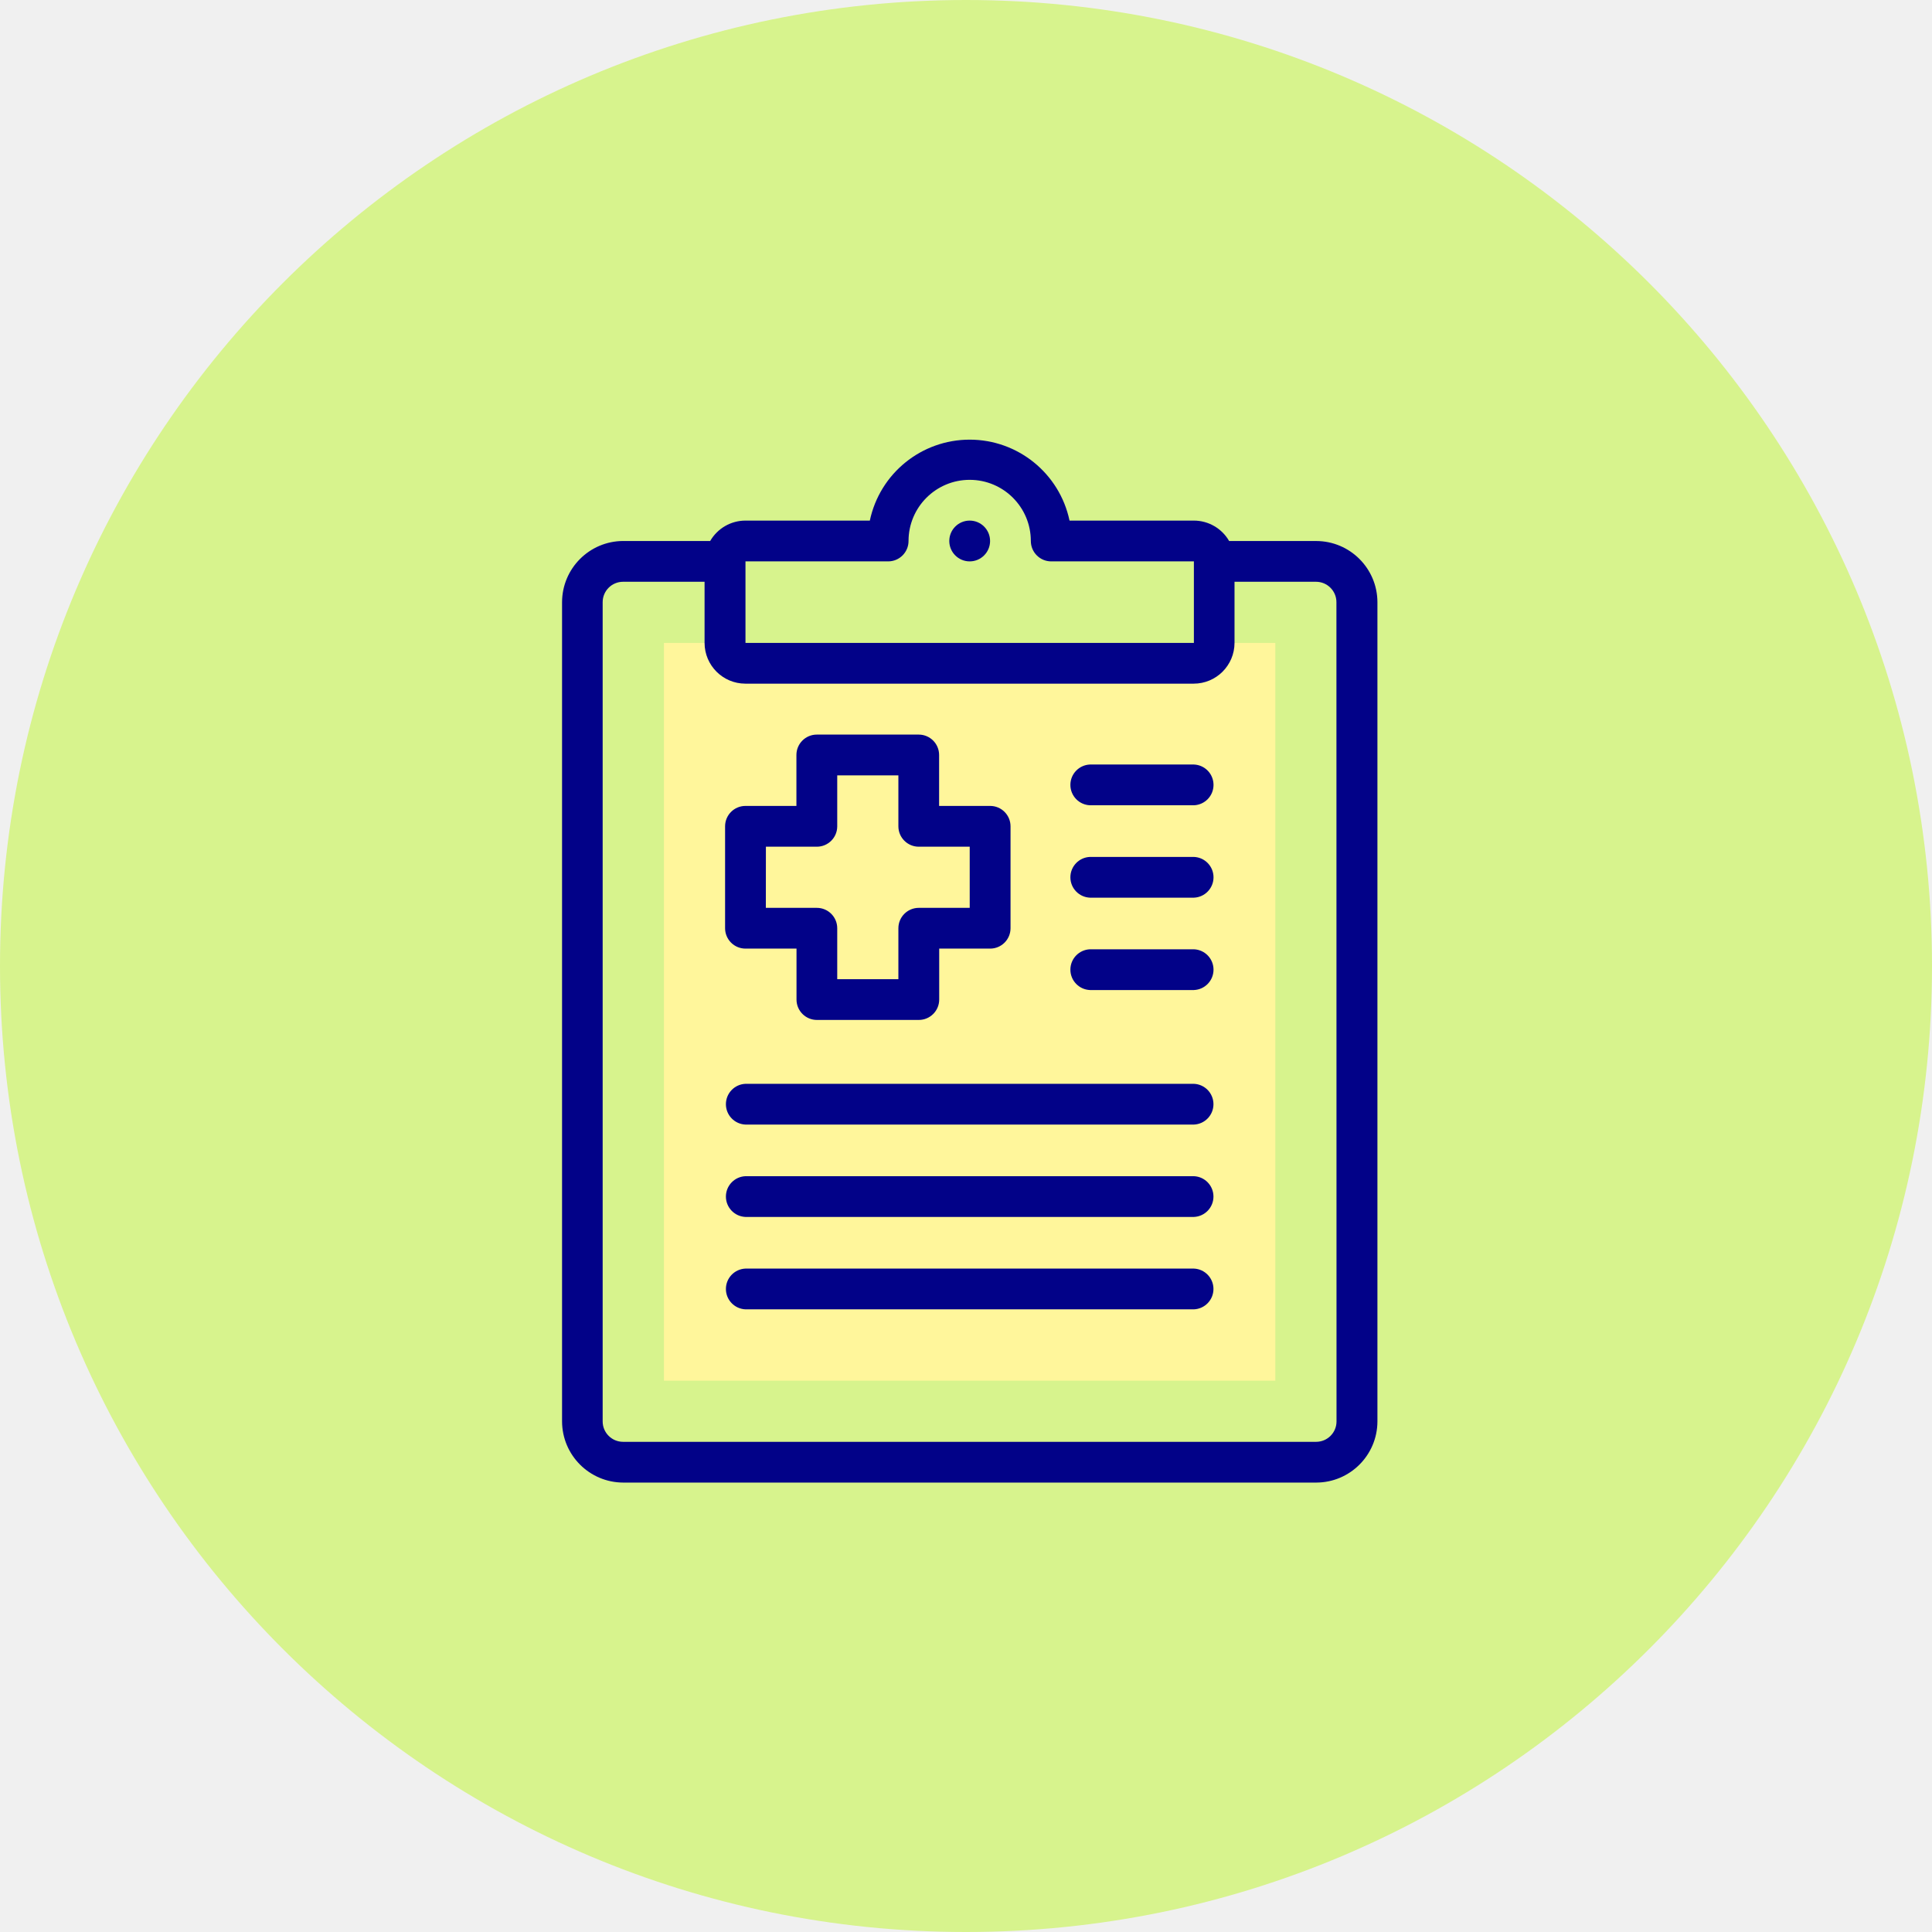
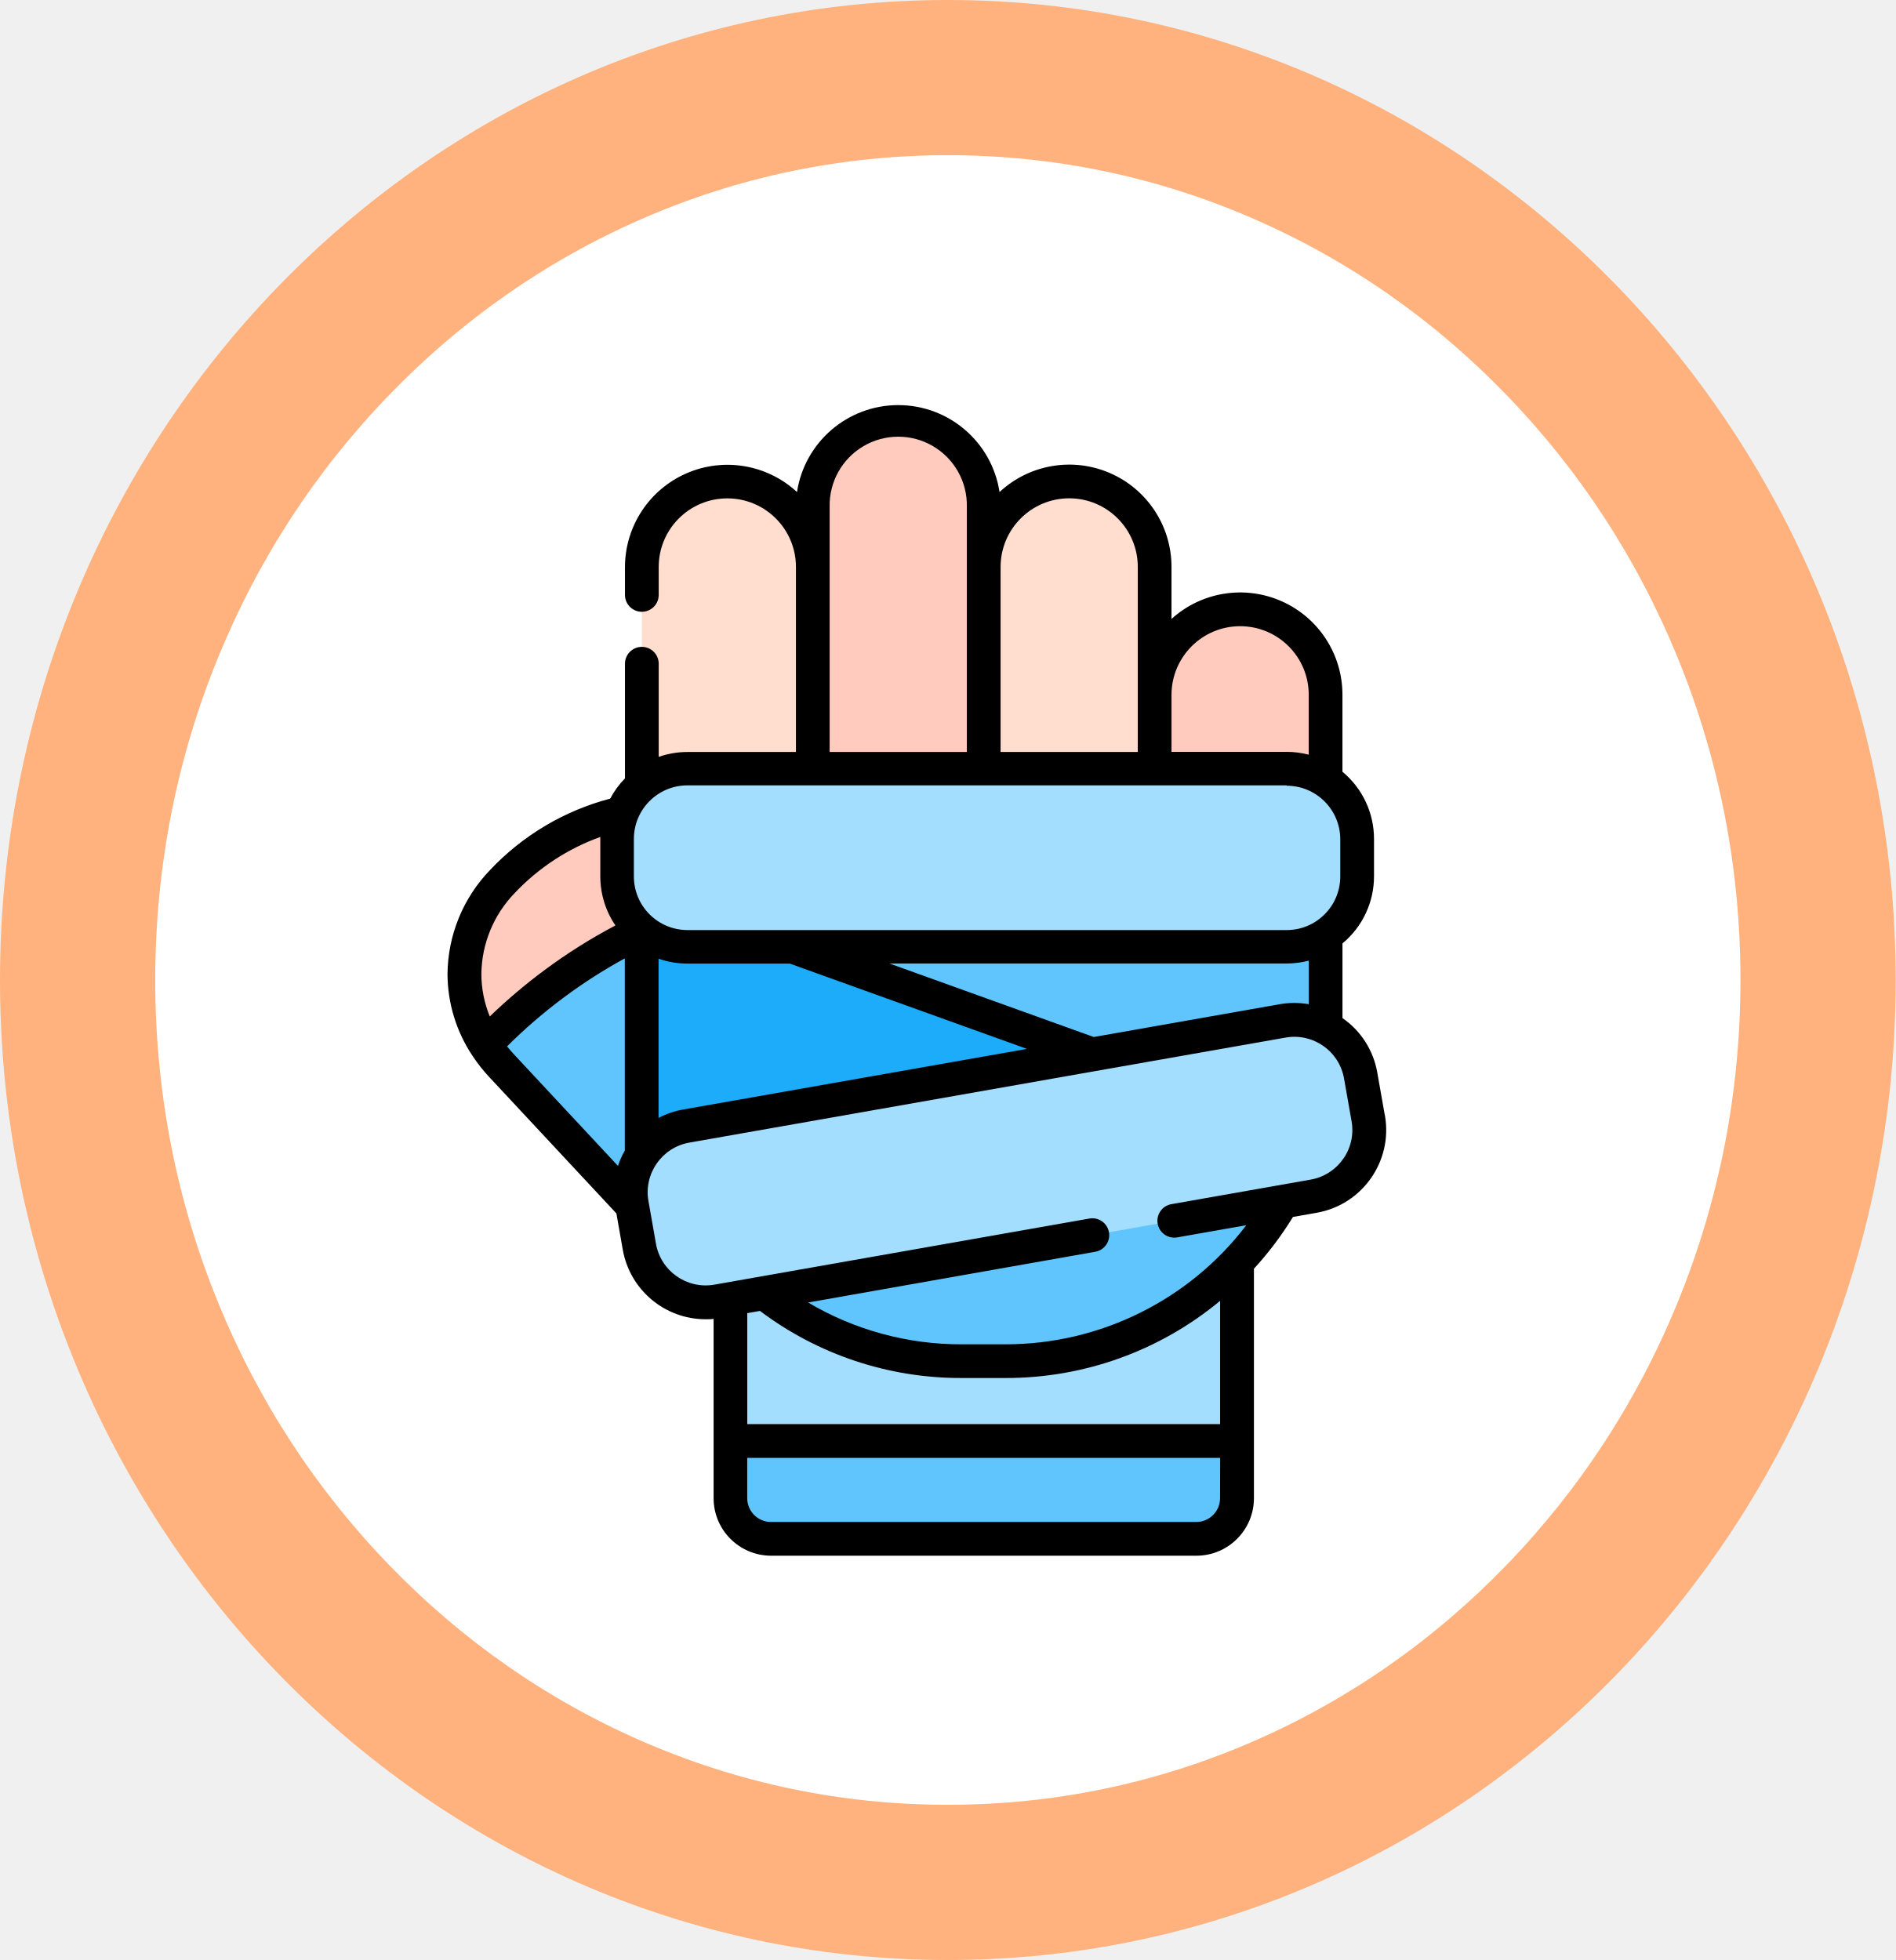
- <svg xmlns="http://www.w3.org/2000/svg" width="63" height="63" viewBox="0 0 63 63">
-   <g id="Grupo_1101586" data-name="Grupo 1101586" transform="translate(16302 8349.73)">
-     <circle id="Elipse_11616" data-name="Elipse 11616" cx="31.5" cy="31.5" r="31.5" transform="translate(-16302 -8349.73)" fill="#d7f38d" />
-     <g id="Grupo_1100700" data-name="Grupo 1100700" transform="translate(-16283.672 -8335.395)">
-       <path id="Trazado_875095" data-name="Trazado 875095" d="M123.151,100.407H108.53a.667.667,0,0,1-.665-.665h-1.994V123.8h19.937V99.742h-1.994A.667.667,0,0,1,123.151,100.407Z" transform="translate(-102.549 -93.113)" fill="#fff69b" fill-rule="evenodd" />
-       <g id="Grupo_1100409" data-name="Grupo 1100409" transform="translate(0 0)">
-         <path id="Trazado_875096" data-name="Trazado 875096" d="M80.461,3.305H77.624a1.33,1.33,0,0,0-1.151-.665H72.42a3.328,3.328,0,0,0-6.512,0H61.853a1.33,1.33,0,0,0-1.151.665H57.866A2,2,0,0,0,55.872,5.3V32.015a2,2,0,0,0,1.994,1.994h22.6a2,2,0,0,0,1.994-1.994V5.3a2,2,0,0,0-1.994-1.994ZM66.505,3.97a.665.665,0,0,0,.665-.665,1.994,1.994,0,0,1,3.988,0,.665.665,0,0,0,.665.665h4.652V6.628H61.853V3.97ZM81.126,32.015a.665.665,0,0,1-.665.665h-22.6a.665.665,0,0,1-.665-.665V5.3a.665.665,0,0,1,.665-.665h2.658V6.628a1.331,1.331,0,0,0,1.329,1.329h14.62A1.331,1.331,0,0,0,77.8,6.628V4.635h2.658a.665.665,0,0,1,.665.665Z" transform="translate(-55.872 0)" fill="#020288" />
-         <path id="Trazado_875097" data-name="Trazado 875097" d="M246.537,41.13a.665.665,0,1,0-.665-.665A.665.665,0,0,0,246.537,41.13Z" transform="translate(-233.245 -37.16)" fill="#020288" />
-         <path id="Trazado_875098" data-name="Trazado 875098" d="M136.537,151.721H138.2v1.661a.665.665,0,0,0,.665.665h3.323a.665.665,0,0,0,.665-.665v-1.661h1.661a.665.665,0,0,0,.665-.665v-3.323a.665.665,0,0,0-.665-.665H142.85v-1.661a.665.665,0,0,0-.665-.665h-3.323a.665.665,0,0,0-.665.665v1.661h-1.661a.665.665,0,0,0-.665.665v3.323A.665.665,0,0,0,136.537,151.721Zm.665-3.323h1.661a.665.665,0,0,0,.665-.665v-1.661h1.994v1.661a.665.665,0,0,0,.665.665h1.661v1.994h-1.661a.665.665,0,0,0-.665.665v1.661h-1.994v-1.661a.665.665,0,0,0-.665-.665H137.2Z" transform="translate(-130.555 -135.124)" fill="#020288" />
-         <path id="Trazado_875099" data-name="Trazado 875099" d="M151.157,406.744h-14.62a.665.665,0,0,0,0,1.329h14.62A.665.665,0,0,0,151.157,406.744Z" transform="translate(-130.555 -379.713)" fill="#020288" />
-         <path id="Trazado_875100" data-name="Trazado 875100" d="M151.157,361.41h-14.62a.665.665,0,0,0,0,1.329h14.62A.665.665,0,0,0,151.157,361.41Z" transform="translate(-130.555 -337.392)" fill="#020288" />
-         <path id="Trazado_875101" data-name="Trazado 875101" d="M151.157,316.077h-14.62a.665.665,0,0,0,0,1.329h14.62A.665.665,0,0,0,151.157,316.077Z" transform="translate(-130.555 -295.071)" fill="#020288" />
-         <path id="Trazado_875102" data-name="Trazado 875102" d="M308.986,250.076H305.6a.665.665,0,0,0,0,1.329h3.389a.665.665,0,0,0,0-1.329Z" transform="translate(-288.385 -233.457)" fill="#020288" />
-         <path id="Trazado_875103" data-name="Trazado 875103" d="M308.986,204.743H305.6a.665.665,0,0,0,0,1.329h3.389a.665.665,0,0,0,0-1.329Z" transform="translate(-288.385 -191.136)" fill="#020288" />
-         <path id="Trazado_875104" data-name="Trazado 875104" d="M308.986,159.409H305.6a.665.665,0,0,0,0,1.329h3.389a.665.665,0,0,0,0-1.329Z" transform="translate(-288.385 -148.815)" fill="#020288" />
+ <svg xmlns="http://www.w3.org/2000/svg" width="61.06" height="63.141" viewBox="0 0 61.06 63.141">
+   <g id="Grupo_1103642" data-name="Grupo 1103642" transform="translate(0 0)">
+     <g id="cinta-adhesiva-azul-aislado-sobre-fondo-blanco_457211-2103" transform="translate(0 0)" fill="#fff">
+       <path d="M 30.53 60.641 C 26.755 60.641 23.094 59.877 19.648 58.37 C 16.313 56.911 13.315 54.82 10.739 52.157 C 8.157 49.487 6.13 46.377 4.713 42.913 C 3.245 39.323 2.5 35.506 2.5 31.571 C 2.5 27.635 3.245 23.819 4.713 20.228 C 6.13 16.765 8.157 13.655 10.739 10.985 C 13.315 8.321 16.313 6.23 19.648 4.771 C 23.094 3.264 26.755 2.5 30.53 2.5 C 34.304 2.5 37.966 3.264 41.412 4.771 C 44.747 6.23 47.744 8.321 50.321 10.985 C 52.902 13.655 54.93 16.765 56.347 20.228 C 57.815 23.819 58.56 27.635 58.56 31.571 C 58.56 35.506 57.815 39.323 56.347 42.913 C 54.93 46.377 52.902 49.487 50.321 52.157 C 47.744 54.82 44.747 56.911 41.412 58.37 C 37.966 59.877 34.304 60.641 30.53 60.641 Z" stroke="none" />
+       <path d="M 30.53 5 C 27.102 5 23.778 5.694 20.65 7.062 C 17.615 8.39 14.885 10.294 12.536 12.723 C 10.176 15.163 8.323 18.007 7.027 21.175 C 5.682 24.463 5 27.961 5 31.571 C 5 35.18 5.682 38.678 7.027 41.966 C 8.323 45.135 10.176 47.978 12.536 50.419 C 14.885 52.847 17.615 54.752 20.65 56.079 C 23.778 57.447 27.102 58.141 30.53 58.141 C 33.957 58.141 37.282 57.447 40.41 56.079 C 43.445 54.752 46.175 52.847 48.523 50.419 C 50.883 47.978 52.737 45.135 54.033 41.966 C 55.378 38.678 56.06 35.18 56.06 31.571 C 56.06 27.961 55.378 24.463 54.033 21.175 C 52.737 18.007 50.883 15.163 48.523 12.723 C 46.175 10.294 43.445 8.39 40.41 7.062 C 37.282 5.694 33.957 5 30.53 5 M 30.53 0 C 47.391 0 61.06 14.135 61.06 31.571 C 61.06 49.007 47.391 63.141 30.53 63.141 C 13.669 63.141 0 49.007 0 31.571 C 0 14.135 13.669 0 30.53 0 Z" stroke="none" fill="#ffb27e" />
+     </g>
+     <g id="bandage_9260497" transform="translate(-32.921 13.025)">
+       <g id="Grupo_1103647" data-name="Grupo 1103647" transform="translate(47.88 0.543)">
+         <path id="Trazado_884123" data-name="Trazado 884123" d="M189.429,376.674l-8.435,2.421-7.884-2.421V370.09h16.319Z" transform="translate(-164.544 -343.823)" fill="#a3defe" />
+         <path id="Trazado_884124" data-name="Trazado 884124" d="M59.653,186.836l3.652-2.946-1.631-4.87H60.86a5.933,5.933,0,0,0-3.691,1.355,5.767,5.767,0,0,0-2.225,3.21,4.239,4.239,0,0,0,.6,3.095Z" transform="translate(-54.864 -166.594)" fill="#ffcbbe" />
+         <path id="Trazado_884125" data-name="Trazado 884125" d="M66.395,225.313a16.925,16.925,0,0,0-2.234,1.978,4.7,4.7,0,0,0,.527.679l5.341,5.727a.107.107,0,0,0,.14.014l4.115-2.969a.107.107,0,0,0,.038-.123l-2.837-7.746a.107.107,0,0,0-.129-.066,15.712,15.712,0,0,0-4.96,2.508Z" transform="translate(-63.488 -207.203)" fill="#5fc5fc" />
+         <path id="Trazado_884126" data-name="Trazado 884126" d="M134.514,224.157a10.309,10.309,0,0,0,9.528,6.37h1.41a10.31,10.31,0,0,0,9.529-6.37q.193-.469.342-.961a10.291,10.291,0,0,0,.436-2.975V215.3H133.735l3.136,4.542Z" transform="translate(-128.021 -200.247)" fill="#5fc5fc" />
+         <path id="Trazado_884127" data-name="Trazado 884127" d="M155.759,225.625v.73H134.514a10.267,10.267,0,0,1-.779-3.937v-4.641a.107.107,0,0,1,.143-.1l21.444,7.717.365.132A.106.106,0,0,1,155.759,225.625Z" transform="translate(-128.021 -202.444)" fill="#1cacfa" />
+         <path id="Trazado_884128" data-name="Trazado 884128" d="M139.138,47.181h-5.292a.107.107,0,0,1-.107-.107V37.053a2.753,2.753,0,0,1,5.506,0l1.342,3.688-1.342,6.334A.107.107,0,0,1,139.138,47.181Z" transform="translate(-128.025 -32.359)" fill="#ffddcf" />
+         <path id="Trazado_884129" data-name="Trazado 884129" d="M215.139,22.978h-5.292a.107.107,0,0,1-.107-.107V10.253a2.753,2.753,0,1,1,5.506,0v1.941l1.052,3.86-1.052,6.818A.107.107,0,0,1,215.139,22.978Z" transform="translate(-198.52 -7.5)" fill="#ffcbbe" />
+         <path id="Trazado_884130" data-name="Trazado 884130" d="M291.139,47.181h-5.292a.107.107,0,0,1-.107-.107V37.053a2.753,2.753,0,1,1,5.506,0v4.12l1.368,2.664-1.368,3.238A.107.107,0,0,1,291.139,47.181Z" transform="translate(-269.015 -32.359)" fill="#ffddcf" />
+         <path id="Trazado_884131" data-name="Trazado 884131" d="M367.14,99.934h-5.292a.107.107,0,0,1-.107-.107v-5.9a2.753,2.753,0,0,1,5.506,0v5.9A.107.107,0,0,1,367.14,99.934Z" transform="translate(-339.51 -85.111)" fill="#ffcbbe" />
+         <path id="Trazado_884132" data-name="Trazado 884132" d="M144.274,167.786h-19.3a2.269,2.269,0,0,1-2.269-2.269v-1.2a2.269,2.269,0,0,1,2.269-2.269h19.3a2.269,2.269,0,0,1,2.269,2.269v1.2A2.269,2.269,0,0,1,144.274,167.786Z" transform="translate(-117.789 -150.857)" fill="#a3defe" />
+         <path id="Trazado_884133" data-name="Trazado 884133" d="M150.64,279.076l-19.514,3.441a2.012,2.012,0,0,1-2.331-1.632l-.3-1.682a2.012,2.012,0,0,1,1.632-2.331l19.514-3.441a2.012,2.012,0,0,1,2.331,1.632l.3,1.682A2.012,2.012,0,0,1,150.64,279.076Z" transform="translate(-123.135 -254.137)" fill="#a3defe" />
+         <path id="Trazado_884134" data-name="Trazado 884134" d="M173.11,460.974v1.845a1.309,1.309,0,0,0,1.309,1.309h13.7a1.309,1.309,0,0,0,1.309-1.309v-1.845Z" transform="translate(-164.544 -428.123)" fill="#5fc5fc" />
      </g>
+       <path id="Trazado_884135" data-name="Trazado 884135" d="M77.526,22.905l-.243-1.379a2.692,2.692,0,0,0-1.114-1.749l-.007,0V17.367A2.807,2.807,0,0,0,77.178,15.2v-1.2a2.807,2.807,0,0,0-1.017-2.163V9.358a3.294,3.294,0,0,0-5.506-2.444V5.238a3.294,3.294,0,0,0-5.539-2.412,3.3,3.3,0,0,0-6.524,0,3.3,3.3,0,0,0-5.541,2.414v.9a.543.543,0,0,0,1.087,0v-.9a2.21,2.21,0,0,1,4.42,0V11.2H55.064a2.8,2.8,0,0,0-.926.157v-3a.543.543,0,0,0-1.087,0v3.693a2.829,2.829,0,0,0-.475.652,8.175,8.175,0,0,0-3.87,2.3,4.888,4.888,0,0,0-1.371,3.353,4.774,4.774,0,0,0,.8,2.625,5.155,5.155,0,0,0,.552.7l4.088,4.385.206,1.17a2.712,2.712,0,0,0,2.663,2.24c.087,0,.175,0,.262-.013v5.778a1.854,1.854,0,0,0,1.852,1.852h13.7a1.854,1.854,0,0,0,1.852-1.852V27.847a10.846,10.846,0,0,0,1.257-1.668l.762-.134a2.71,2.71,0,0,0,2.2-3.139Zm-2.452-3.58a2.711,2.711,0,0,0-.931,0l-5.992,1.057-6.582-2.369h12.8a2.8,2.8,0,0,0,.708-.091v1.4Zm-25.6,1.614c-.078-.084-.149-.167-.22-.256a16.748,16.748,0,0,1,3.792-2.834v6.192a2.7,2.7,0,0,0-.221.492Zm4.658-3.08a2.8,2.8,0,0,0,.926.157h3.3L66,20.765,54.933,22.716a2.716,2.716,0,0,0-.8.272v-5.13ZM72.865,7.148a2.209,2.209,0,0,1,2.21,2.21v1.929a2.807,2.807,0,0,0-.708-.091H70.655V9.358A2.212,2.212,0,0,1,72.865,7.148Zm-5.506-4.12a2.21,2.21,0,0,1,2.21,2.21V11.2H65.15V5.238a2.212,2.212,0,0,1,2.21-2.21ZM59.644,3.3a2.21,2.21,0,1,1,4.419,0v7.9H59.644Zm14.722,8.987a1.727,1.727,0,0,1,1.725,1.725v1.2a1.727,1.727,0,0,1-1.725,1.725h-19.3A1.727,1.727,0,0,1,53.338,15.2v-1.2a1.727,1.727,0,0,1,1.725-1.725h19.3ZM49.5,15.744a7.09,7.09,0,0,1,2.757-1.807c0,.024,0,.047,0,.071v1.2a2.8,2.8,0,0,0,.487,1.58,17.549,17.549,0,0,0-2.275,1.432,17.765,17.765,0,0,0-1.772,1.5,3.622,3.622,0,0,1-.271-1.367A3.806,3.806,0,0,1,49.5,15.744ZM57.4,29.206a10.73,10.73,0,0,0,6.5,2.161h1.41a10.788,10.788,0,0,0,6.911-2.486v3.971H56.99V29.278Zm14.819,6.034a.766.766,0,0,1-.765.765h-13.7a.766.766,0,0,1-.765-.765v-1.3H72.222Zm3.965-10.932a1.613,1.613,0,0,1-1.048.668l-4.486.791a.543.543,0,1,0,.189,1.07l2.226-.392a9.756,9.756,0,0,1-7.757,3.837H63.9a9.653,9.653,0,0,1-4.95-1.347L68.2,27.3a.543.543,0,0,0-.189-1.07l-12.081,2.13a1.625,1.625,0,0,1-1.88-1.317l-.243-1.379a1.625,1.625,0,0,1,1.317-1.88L74.332,20.4a1.625,1.625,0,0,1,1.88,1.317l.243,1.379A1.612,1.612,0,0,1,76.187,24.307Z" transform="translate(0 0)" />
    </g>
  </g>
</svg>
